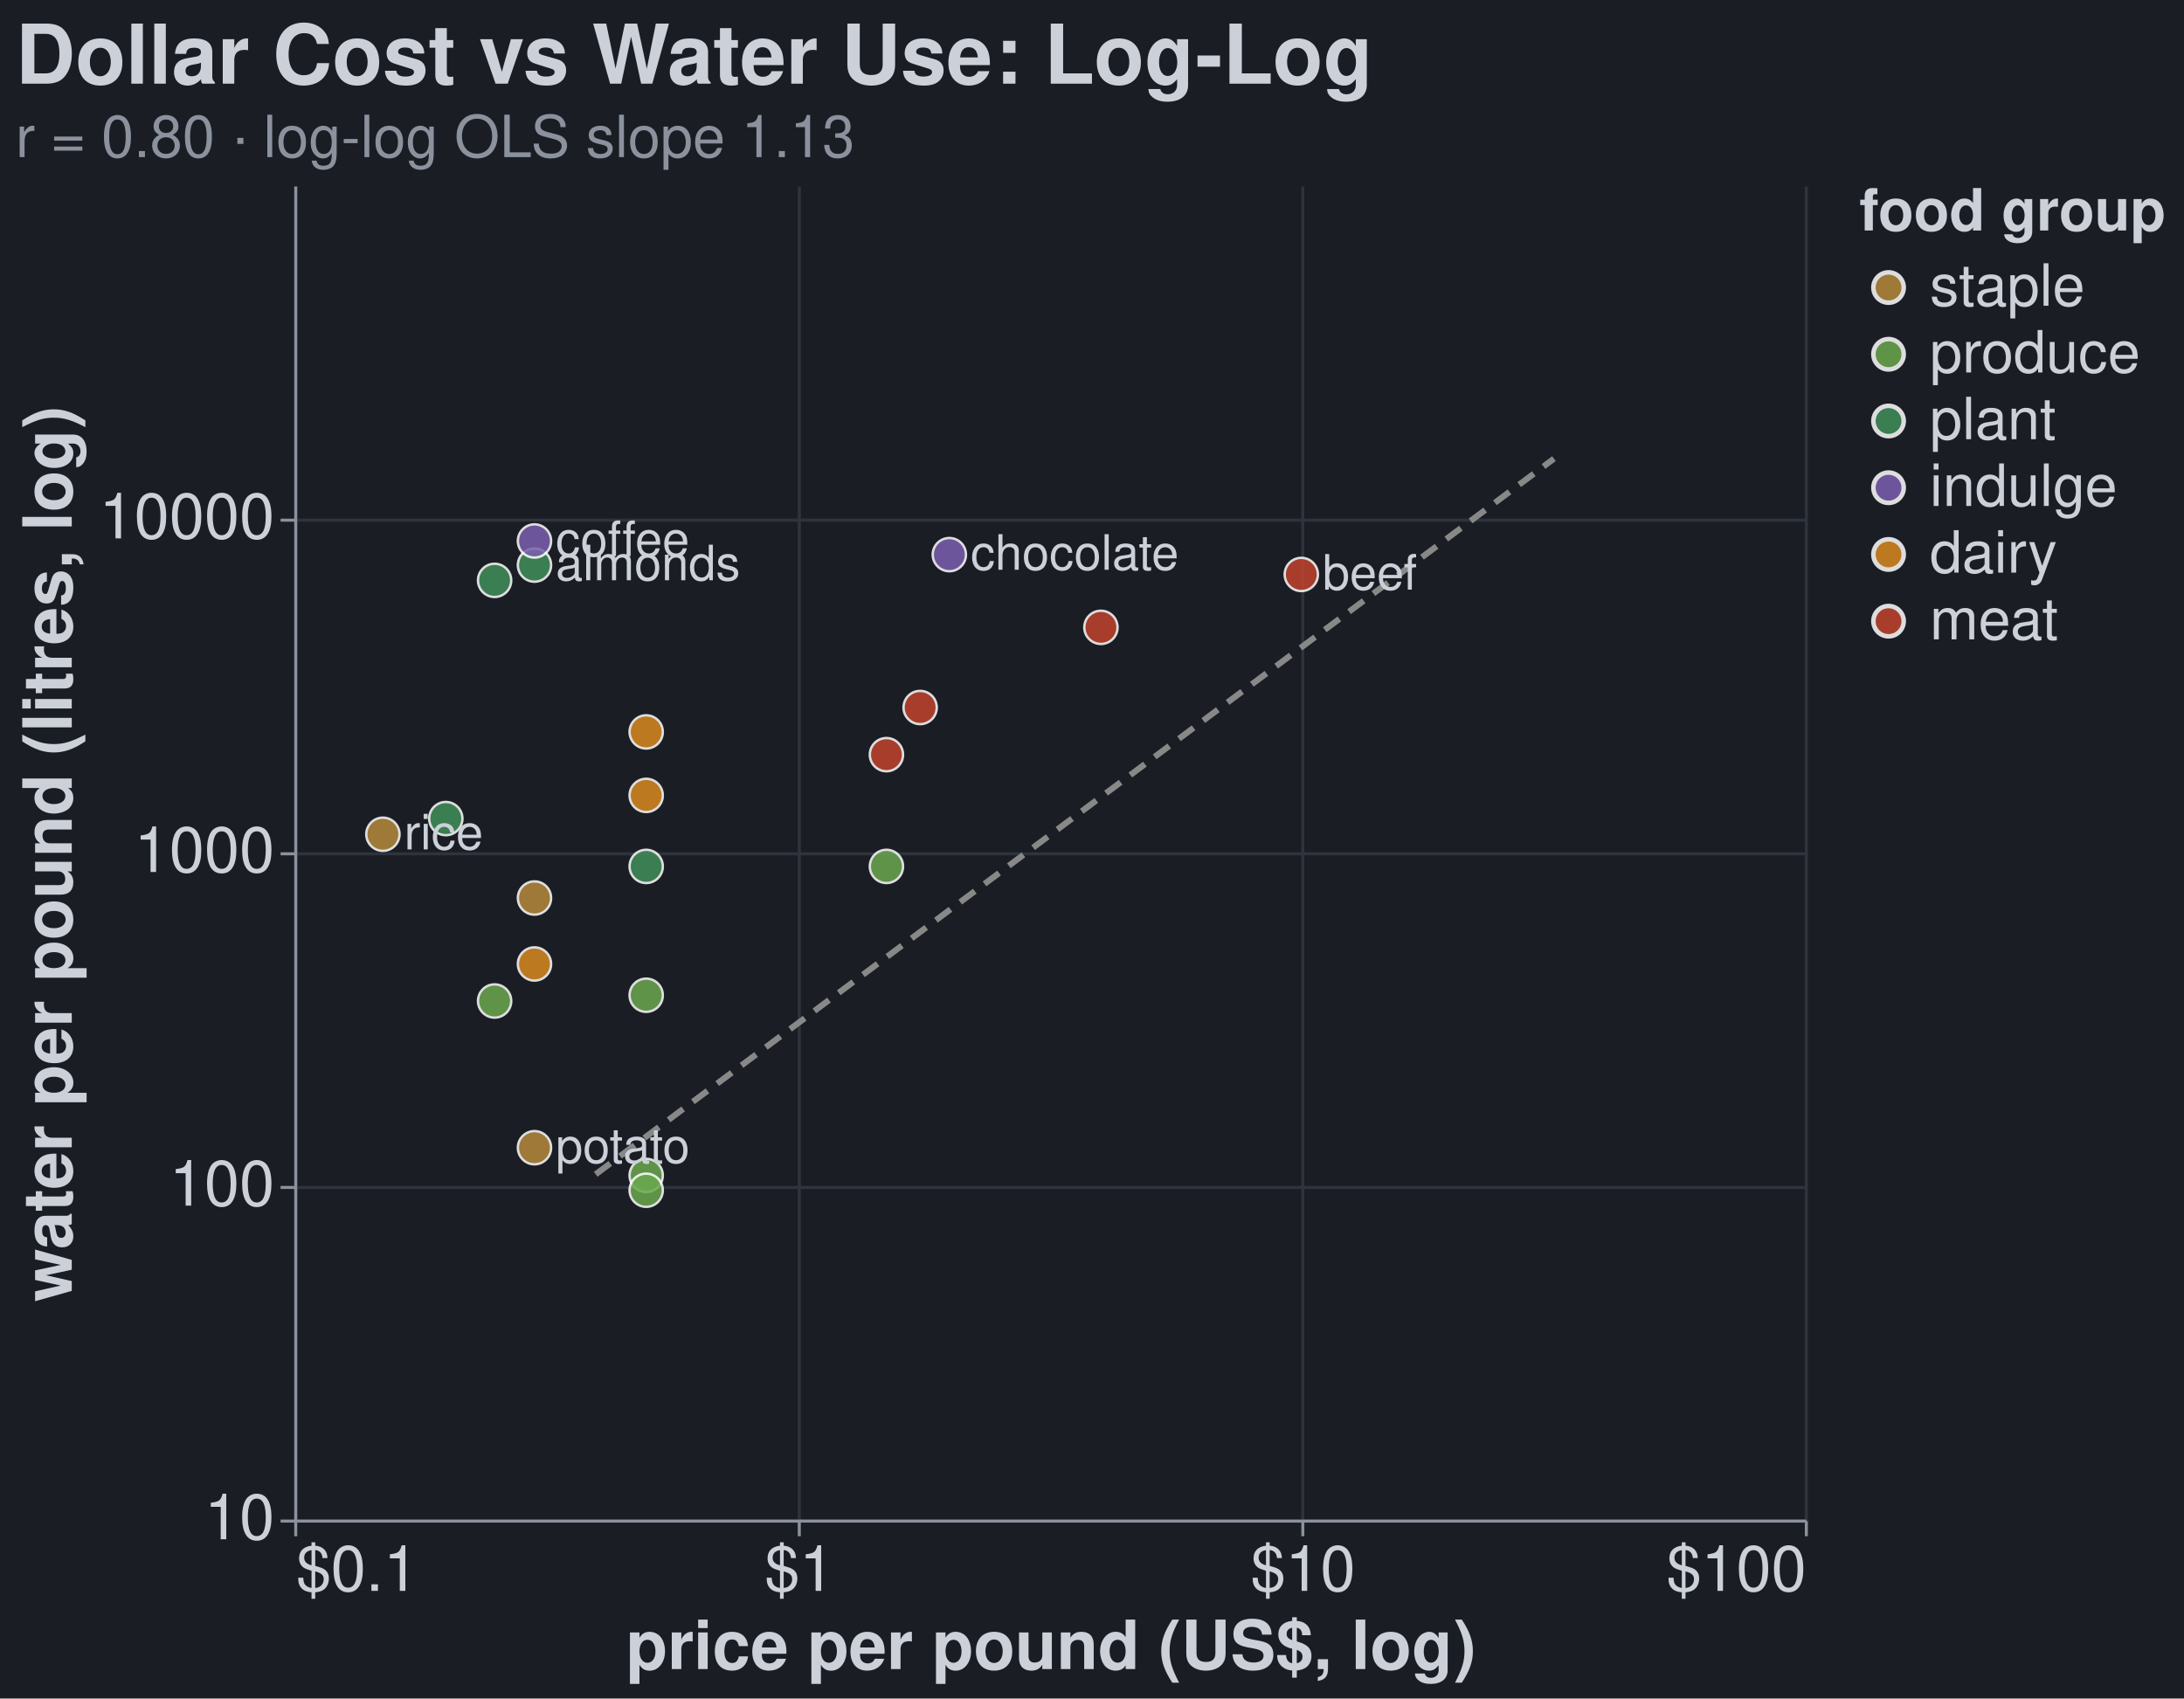
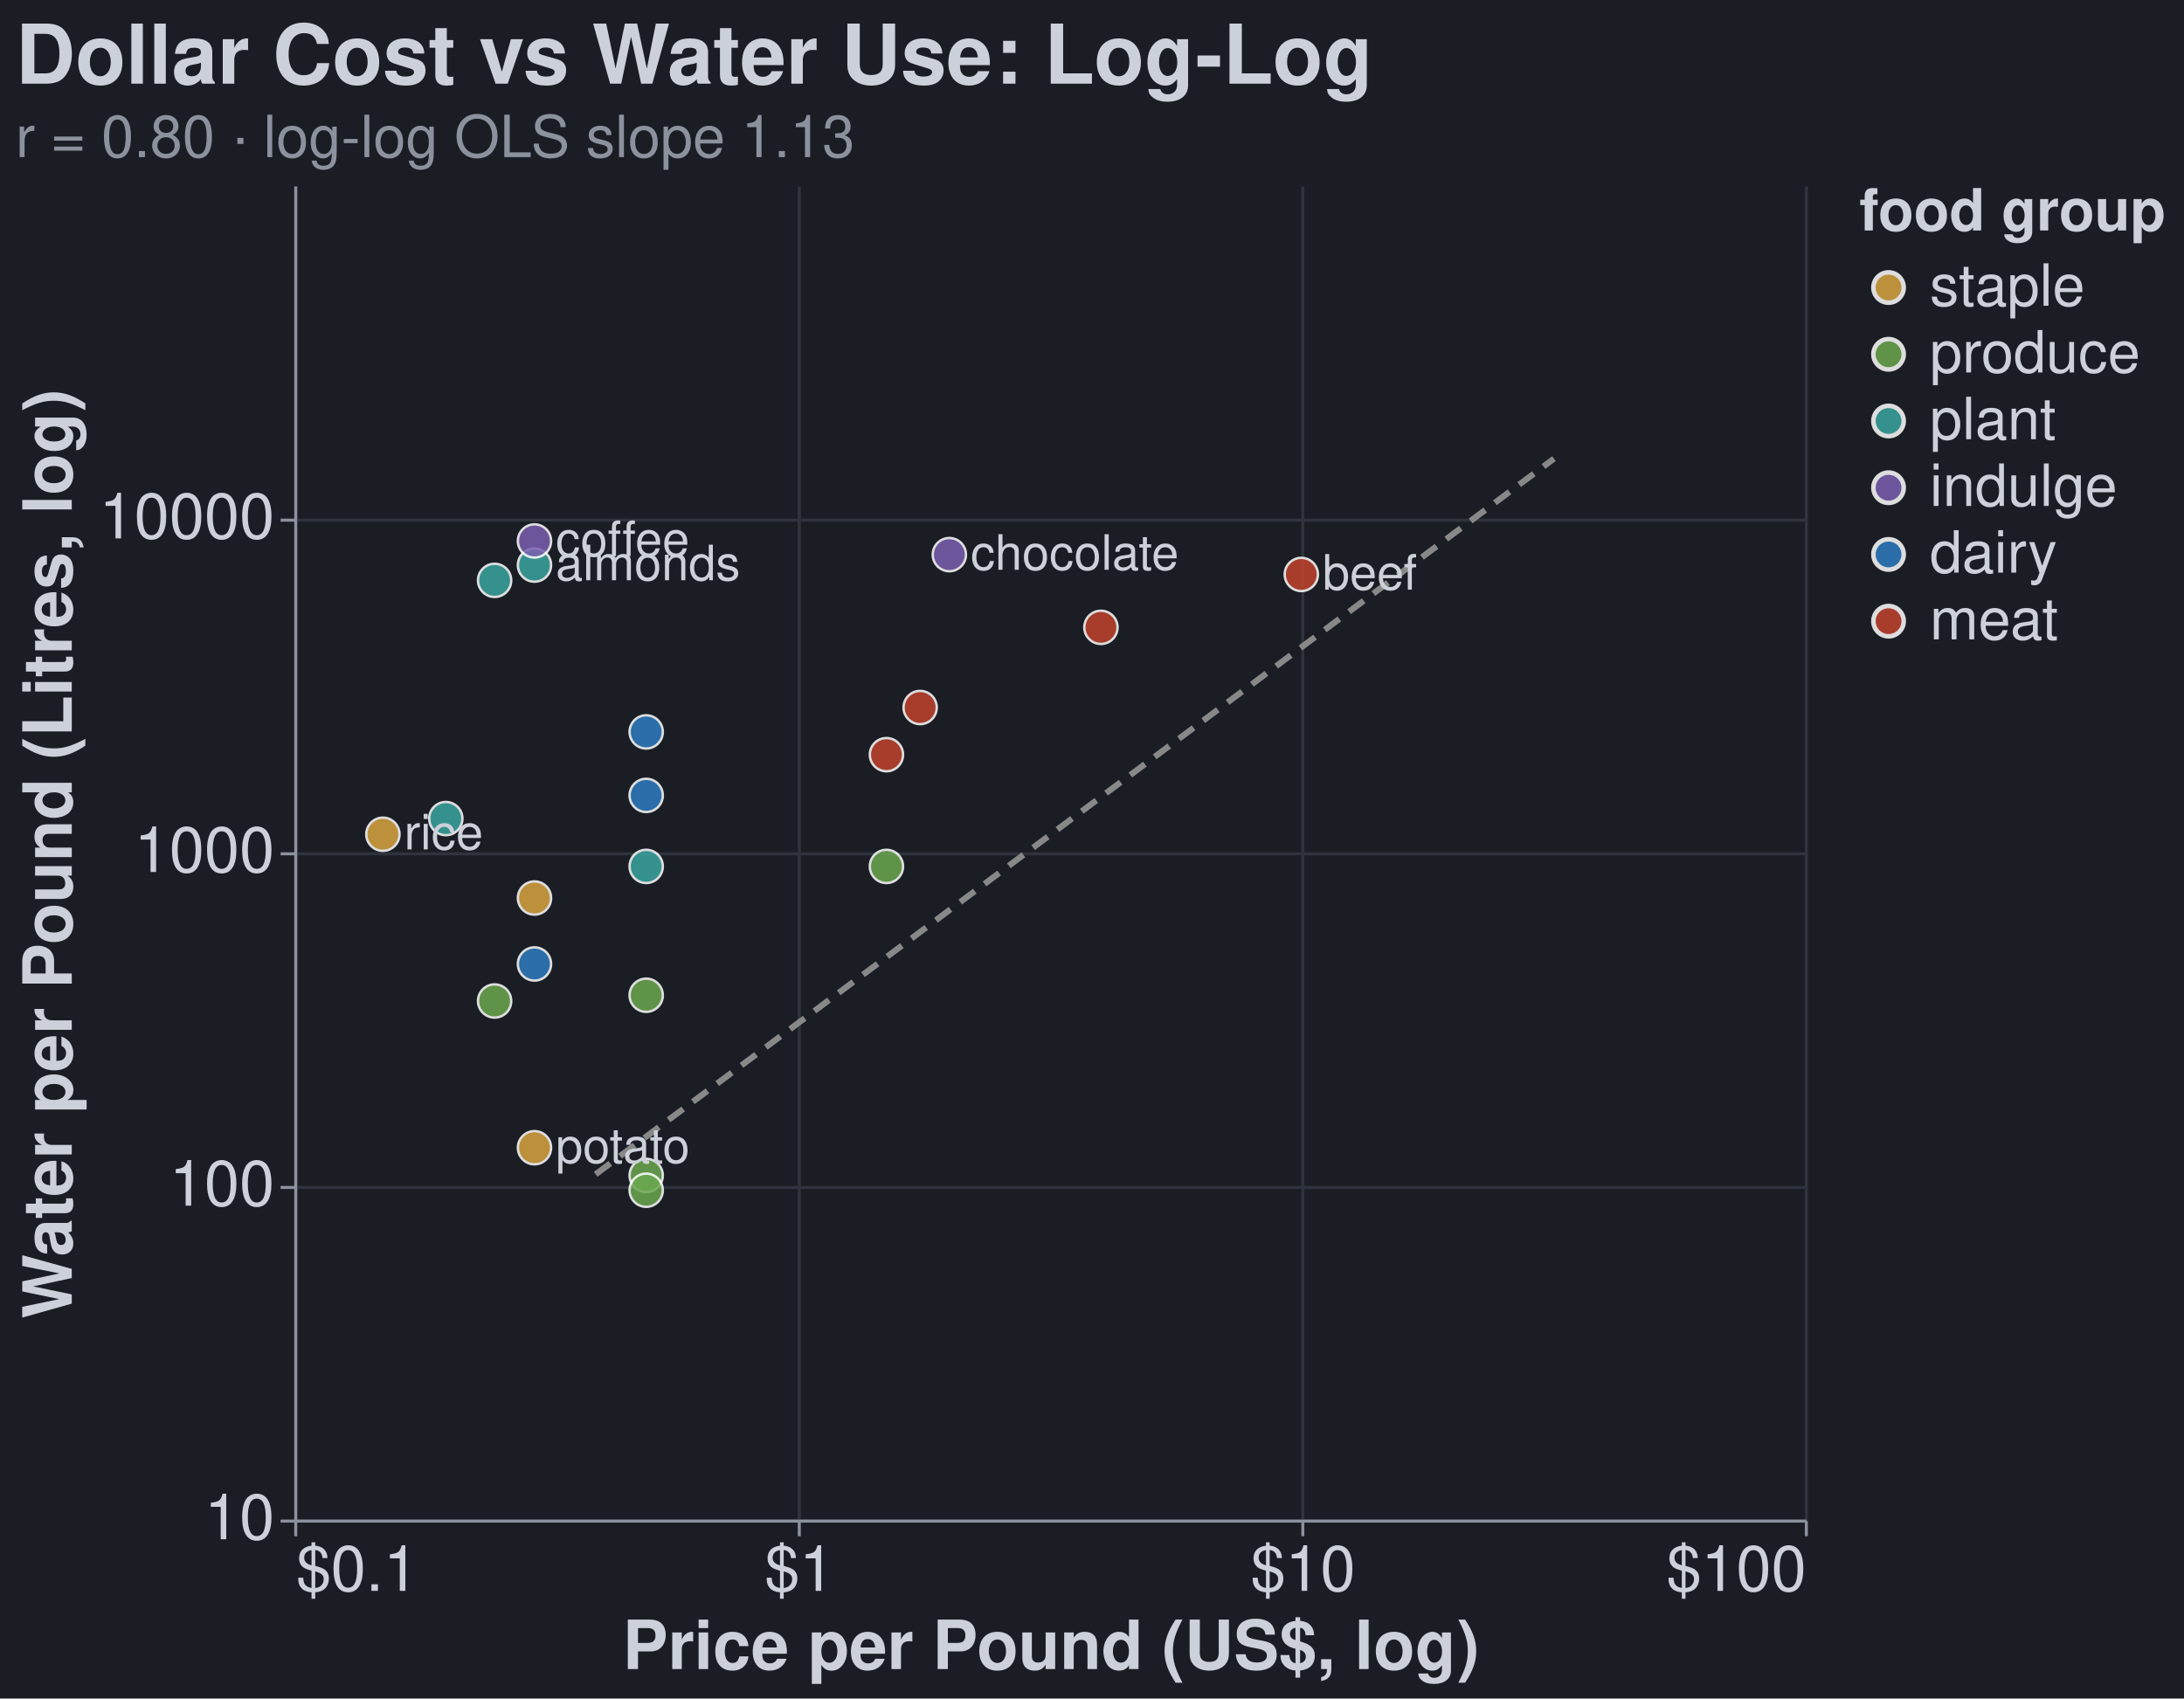
<svg xmlns="http://www.w3.org/2000/svg" version="1.1" class="marks" width="720" height="560" viewBox="0 0 720 560">
  <rect width="720" height="560" fill="#1a1d24" />
  <g fill="none" stroke-miterlimit="10" transform="translate(97,61)">
    <g class="mark-group role-frame root" role="graphics-object" aria-roledescription="group mark container">
      <g transform="translate(0,0)">
        <path class="background" aria-hidden="true" d="M0,0h498v440h-498Z" />
        <g>
          <g class="mark-group role-axis" aria-hidden="true">
            <g transform="translate(0.5,440.5)">
              <path class="background" aria-hidden="true" d="M0,0h0v0h0Z" pointer-events="none" />
              <g>
                <g class="mark-rule role-axis-grid" pointer-events="none">
                  <line transform="translate(0,-440)" x2="0" y2="440" stroke="#2e333d" stroke-width="1" opacity="1" />
                  <line transform="translate(166,-440)" x2="0" y2="440" stroke="#2e333d" stroke-width="1" opacity="1" />
                  <line transform="translate(332,-440)" x2="0" y2="440" stroke="#2e333d" stroke-width="1" opacity="1" />
                  <line transform="translate(498,-440)" x2="0" y2="440" stroke="#2e333d" stroke-width="1" opacity="1" />
                </g>
              </g>
              <path class="foreground" aria-hidden="true" d="" pointer-events="none" display="none" />
            </g>
          </g>
          <g class="mark-group role-axis" aria-hidden="true">
            <g transform="translate(0.5,0.5)">
              <path class="background" aria-hidden="true" d="M0,0h0v0h0Z" pointer-events="none" />
              <g>
                <g class="mark-rule role-axis-grid" pointer-events="none">
                  <line transform="translate(0,440)" x2="498" y2="0" stroke="#2e333d" stroke-width="1" opacity="1" />
                  <line transform="translate(0,330)" x2="498" y2="0" stroke="#2e333d" stroke-width="1" opacity="1" />
                  <line transform="translate(0,220)" x2="498" y2="0" stroke="#2e333d" stroke-width="1" opacity="1" />
                  <line transform="translate(0,110)" x2="498" y2="0" stroke="#2e333d" stroke-width="1" opacity="1" />
                </g>
              </g>
              <path class="foreground" aria-hidden="true" d="" pointer-events="none" display="none" />
            </g>
          </g>
-           <g class="mark-group role-axis" role="graphics-symbol" aria-roledescription="axis" aria-label="X-axis titled 'price per pound  (US$, log)' for a log scale with values from $0.1 to $100">
+           <g class="mark-group role-axis" role="graphics-symbol" aria-roledescription="axis" aria-label="X-axis titled 'Price per Pound  (US$, log)' for a log scale with values from $0.1 to $100">
            <g transform="translate(0.5,440.5)">
              <path class="background" aria-hidden="true" d="M0,0h0v0h0Z" pointer-events="none" />
              <g>
                <g class="mark-rule role-axis-tick" pointer-events="none">
                  <line transform="translate(0,0)" x2="0" y2="5" stroke="#8b919d" stroke-width="1" opacity="1" />
                  <line transform="translate(166,0)" x2="0" y2="5" stroke="#8b919d" stroke-width="1" opacity="1" />
                  <line transform="translate(332,0)" x2="0" y2="5" stroke="#8b919d" stroke-width="1" opacity="1" />
                  <line transform="translate(498,0)" x2="0" y2="5" stroke="#8b919d" stroke-width="1" opacity="1" />
                </g>
                <g class="mark-text role-axis-label" pointer-events="none">
                  <text text-anchor="start" transform="translate(0,23)" font-family="system-ui, -apple-system, Segoe UI, Helvetica, Arial, sans-serif" font-size="20.8px" fill="#ccd0d8" opacity="1">$0.1</text>
                  <text text-anchor="middle" transform="translate(166,23)" font-family="system-ui, -apple-system, Segoe UI, Helvetica, Arial, sans-serif" font-size="20.8px" fill="#ccd0d8" opacity="1">$1</text>
                  <text text-anchor="middle" transform="translate(332,23)" font-family="system-ui, -apple-system, Segoe UI, Helvetica, Arial, sans-serif" font-size="20.8px" fill="#ccd0d8" opacity="1">$10</text>
                  <text text-anchor="end" transform="translate(498,23)" font-family="system-ui, -apple-system, Segoe UI, Helvetica, Arial, sans-serif" font-size="20.8px" fill="#ccd0d8" opacity="1">$100</text>
                </g>
                <g class="mark-rule role-axis-domain" pointer-events="none">
                  <line transform="translate(0,0)" x2="498" y2="0" stroke="#8b919d" stroke-width="1" opacity="1" />
                </g>
                <g class="mark-text role-axis-title" pointer-events="none">
-                   <text text-anchor="middle" transform="translate(249,48.8)" font-family="system-ui, -apple-system, Segoe UI, Helvetica, Arial, sans-serif" font-size="22.4px" font-weight="bold" fill="#ccd0d8" opacity="1">price per pound  (US$, log)</text>
-                 </g>
-               </g>
-               <path class="foreground" aria-hidden="true" d="" pointer-events="none" display="none" />
-             </g>
-           </g>
-           <g class="mark-group role-axis" role="graphics-symbol" aria-roledescription="axis" aria-label="Y-axis titled 'water per pound (litres, log)' for a log scale with values from 10 to 100000">
+                   <text text-anchor="middle" transform="translate(249,48.8)" font-family="system-ui, -apple-system, Segoe UI, Helvetica, Arial, sans-serif" font-size="22.4px" font-weight="bold" fill="#ccd0d8" opacity="1">Price per Pound  (US$, log)</text>
+                 </g>
+               </g>
+               <path class="foreground" aria-hidden="true" d="" pointer-events="none" display="none" />
+             </g>
+           </g>
+           <g class="mark-group role-axis" role="graphics-symbol" aria-roledescription="axis" aria-label="Y-axis titled 'Water per Pound (Litres, log)' for a log scale with values from 10 to 100000">
            <g transform="translate(0.5,0.5)">
              <path class="background" aria-hidden="true" d="M0,0h0v0h0Z" pointer-events="none" />
              <g>
                <g class="mark-rule role-axis-tick" pointer-events="none">
                  <line transform="translate(0,440)" x2="-5" y2="0" stroke="#8b919d" stroke-width="1" opacity="1" />
                  <line transform="translate(0,330)" x2="-5" y2="0" stroke="#8b919d" stroke-width="1" opacity="1" />
                  <line transform="translate(0,220)" x2="-5" y2="0" stroke="#8b919d" stroke-width="1" opacity="1" />
                  <line transform="translate(0,110)" x2="-5" y2="0" stroke="#8b919d" stroke-width="1" opacity="1" />
                </g>
                <g class="mark-text role-axis-label" pointer-events="none">
                  <text text-anchor="end" transform="translate(-7,446)" font-family="system-ui, -apple-system, Segoe UI, Helvetica, Arial, sans-serif" font-size="20.8px" fill="#ccd0d8" opacity="1">10</text>
                  <text text-anchor="end" transform="translate(-7,336)" font-family="system-ui, -apple-system, Segoe UI, Helvetica, Arial, sans-serif" font-size="20.8px" fill="#ccd0d8" opacity="1">100</text>
                  <text text-anchor="end" transform="translate(-7,226)" font-family="system-ui, -apple-system, Segoe UI, Helvetica, Arial, sans-serif" font-size="20.8px" fill="#ccd0d8" opacity="1">1000</text>
                  <text text-anchor="end" transform="translate(-7,116)" font-family="system-ui, -apple-system, Segoe UI, Helvetica, Arial, sans-serif" font-size="20.8px" fill="#ccd0d8" opacity="1">10000</text>
                </g>
                <g class="mark-rule role-axis-domain" pointer-events="none">
                  <line transform="translate(0,440)" x2="0" y2="-440" stroke="#8b919d" stroke-width="1" opacity="1" />
                </g>
                <g class="mark-text role-axis-title" pointer-events="none">
-                   <text text-anchor="middle" transform="translate(-68.83984,220) rotate(-90) translate(0,-5)" font-family="system-ui, -apple-system, Segoe UI, Helvetica, Arial, sans-serif" font-size="22.4px" font-weight="bold" fill="#ccd0d8" opacity="1">water per pound (litres, log)</text>
+                   <text text-anchor="middle" transform="translate(-68.83984,220) rotate(-90) translate(0,-5)" font-family="system-ui, -apple-system, Segoe UI, Helvetica, Arial, sans-serif" font-size="22.4px" font-weight="bold" fill="#ccd0d8" opacity="1">Water per Pound (Litres, log)</text>
                </g>
              </g>
              <path class="foreground" aria-hidden="true" d="" pointer-events="none" display="none" />
            </g>
          </g>
          <g class="mark-line role-mark layer_0_marks" role="graphics-object" aria-roledescription="line mark container">
            <path aria-label="x: 0.396893; y: 108.358661343" role="graphics-symbol" aria-roledescription="line mark" d="M99.38,326.165L415.293,90.217" stroke="#888" stroke-width="2" stroke-dasharray="6,4" />
          </g>
          <g class="mark-symbol role-mark layer_1_marks" role="graphics-object" aria-roledescription="symbol mark container">
-             <path aria-label="price per pound  (US$, log): $0.3; water per pound (litres, log): 130.181; grp: staple" role="graphics-symbol" aria-roledescription="circle" transform="translate(79.20213,317.3998)" d="M5.477,0A5.477,5.477,0,1,1,-5.477,0A5.477,5.477,0,1,1,5.477,0" fill="#b5893b" stroke="white" stroke-width="0.8" opacity="0.85" />
-             <path aria-label="price per pound  (US$, log): $0.15; water per pound (litres, log): 1132.62; grp: staple" role="graphics-symbol" aria-roledescription="circle" transform="translate(29.23115,214.0508)" d="M5.477,0A5.477,5.477,0,1,1,-5.477,0A5.477,5.477,0,1,1,5.477,0" fill="#b5893b" stroke="white" stroke-width="0.8" opacity="0.85" />
-             <path aria-label="price per pound  (US$, log): $0.3; water per pound (litres, log): 729.376; grp: staple" role="graphics-symbol" aria-roledescription="circle" transform="translate(79.20213,235.0753)" d="M5.477,0A5.477,5.477,0,1,1,-5.477,0A5.477,5.477,0,1,1,5.477,0" fill="#b5893b" stroke="white" stroke-width="0.8" opacity="0.85" />
-             <path aria-label="price per pound  (US$, log): $0.5; water per pound (litres, log): 107.501; grp: produce" role="graphics-symbol" aria-roledescription="circle" transform="translate(116.029,326.5445)" d="M5.477,0A5.477,5.477,0,1,1,-5.477,0A5.477,5.477,0,1,1,5.477,0" fill="#6aa84f" stroke="white" stroke-width="0.8" opacity="0.85" />
-             <path aria-label="price per pound  (US$, log): $0.25; water per pound (litres, log): 358.338; grp: produce" role="graphics-symbol" aria-roledescription="circle" transform="translate(66.05804,269.0278)" d="M5.477,0A5.477,5.477,0,1,1,-5.477,0A5.477,5.477,0,1,1,5.477,0" fill="#6aa84f" stroke="white" stroke-width="0.8" opacity="0.85" />
-             <path aria-label="price per pound  (US$, log): $0.5; water per pound (litres, log): 372.853; grp: produce" role="graphics-symbol" aria-roledescription="circle" transform="translate(116.029,267.1309)" d="M5.477,0A5.477,5.477,0,1,1,-5.477,0A5.477,5.477,0,1,1,5.477,0" fill="#6aa84f" stroke="white" stroke-width="0.8" opacity="0.85" />
-             <path aria-label="price per pound  (US$, log): $0.5; water per pound (litres, log): 97.0687; grp: produce" role="graphics-symbol" aria-roledescription="circle" transform="translate(116.029,331.4213)" d="M5.477,0A5.477,5.477,0,1,1,-5.477,0A5.477,5.477,0,1,1,5.477,0" fill="#6aa84f" stroke="white" stroke-width="0.8" opacity="0.85" />
-             <path aria-label="price per pound  (US$, log): $1.5; water per pound (litres, log): 907.184; grp: produce" role="graphics-symbol" aria-roledescription="circle" transform="translate(195.2311,224.6535)" d="M5.477,0A5.477,5.477,0,1,1,-5.477,0A5.477,5.477,0,1,1,5.477,0" fill="#6aa84f" stroke="white" stroke-width="0.8" opacity="0.85" />
-             <path aria-label="price per pound  (US$, log): $0.5; water per pound (litres, log): 907.184; grp: plant" role="graphics-symbol" aria-roledescription="circle" transform="translate(116.029,224.6535)" d="M5.477,0A5.477,5.477,0,1,1,-5.477,0A5.477,5.477,0,1,1,5.477,0" fill="#3f8f5b" stroke="white" stroke-width="0.8" opacity="0.85" />
-             <path aria-label="price per pound  (US$, log): $0.2; water per pound (litres, log): 1261.89; grp: plant" role="graphics-symbol" aria-roledescription="circle" transform="translate(49.97098,208.8875)" d="M5.477,0A5.477,5.477,0,1,1,-5.477,0A5.477,5.477,0,1,1,5.477,0" fill="#3f8f5b" stroke="white" stroke-width="0.8" opacity="0.85" />
-             <path aria-label="price per pound  (US$, log): $0.3; water per pound (litres, log): 7257.47; grp: plant" role="graphics-symbol" aria-roledescription="circle" transform="translate(79.20213,125.3136)" d="M5.477,0A5.477,5.477,0,1,1,-5.477,0A5.477,5.477,0,1,1,5.477,0" fill="#3f8f5b" stroke="white" stroke-width="0.8" opacity="0.85" />
-             <path aria-label="price per pound  (US$, log): $0.25; water per pound (litres, log): 6531.72; grp: plant" role="graphics-symbol" aria-roledescription="circle" transform="translate(66.05804,130.3469)" d="M5.477,0A5.477,5.477,0,1,1,-5.477,0A5.477,5.477,0,1,1,5.477,0" fill="#3f8f5b" stroke="white" stroke-width="0.8" opacity="0.85" />
-             <path aria-label="price per pound  (US$, log): $0.3; water per pound (litres, log): 8572.89; grp: indulge" role="graphics-symbol" aria-roledescription="circle" transform="translate(79.20213,117.356)" d="M5.477,0A5.477,5.477,0,1,1,-5.477,0A5.477,5.477,0,1,1,5.477,0" fill="#7a5fb0" stroke="white" stroke-width="0.8" opacity="0.85" />
-             <path aria-label="price per pound  (US$, log): $2; water per pound (litres, log): 7801.78; grp: indulge" role="graphics-symbol" aria-roledescription="circle" transform="translate(215.971,121.8587)" d="M5.477,0A5.477,5.477,0,1,1,-5.477,0A5.477,5.477,0,1,1,5.477,0" fill="#7a5fb0" stroke="white" stroke-width="0.8" opacity="0.85" />
-             <path aria-label="price per pound  (US$, log): $0.3; water per pound (litres, log): 462.664; grp: dairy" role="graphics-symbol" aria-roledescription="circle" transform="translate(79.20213,256.8208)" d="M5.477,0A5.477,5.477,0,1,1,-5.477,0A5.477,5.477,0,1,1,5.477,0" fill="#d98a1f" stroke="white" stroke-width="0.8" opacity="0.85" />
-             <path aria-label="price per pound  (US$, log): $0.5; water per pound (litres, log): 1480.98; grp: dairy" role="graphics-symbol" aria-roledescription="circle" transform="translate(116.029,201.2397)" d="M5.477,0A5.477,5.477,0,1,1,-5.477,0A5.477,5.477,0,1,1,5.477,0" fill="#d98a1f" stroke="white" stroke-width="0.8" opacity="0.85" />
-             <path aria-label="price per pound  (US$, log): $0.5; water per pound (litres, log): 2295.18; grp: dairy" role="graphics-symbol" aria-roledescription="circle" transform="translate(116.029,180.3103)" d="M5.477,0A5.477,5.477,0,1,1,-5.477,0A5.477,5.477,0,1,1,5.477,0" fill="#d98a1f" stroke="white" stroke-width="0.8" opacity="0.85" />
-             <path aria-label="price per pound  (US$, log): $1.5; water per pound (litres, log): 1961.79; grp: meat" role="graphics-symbol" aria-roledescription="circle" transform="translate(195.2311,187.8083)" d="M5.477,0A5.477,5.477,0,1,1,-5.477,0A5.477,5.477,0,1,1,5.477,0" fill="#c1432e" stroke="white" stroke-width="0.8" opacity="0.85" />
-             <path aria-label="price per pound  (US$, log): $1.75; water per pound (litres, log): 2716.11; grp: meat" role="graphics-symbol" aria-roledescription="circle" transform="translate(206.3443,172.2658)" d="M5.477,0A5.477,5.477,0,1,1,-5.477,0A5.477,5.477,0,1,1,5.477,0" fill="#c1432e" stroke="white" stroke-width="0.8" opacity="0.85" />
-             <path aria-label="price per pound  (US$, log): $4; water per pound (litres, log): 4722.8; grp: meat" role="graphics-symbol" aria-roledescription="circle" transform="translate(265.942,145.838)" d="M5.477,0A5.477,5.477,0,1,1,-5.477,0A5.477,5.477,0,1,1,5.477,0" fill="#c1432e" stroke="white" stroke-width="0.8" opacity="0.85" />
-             <path aria-label="price per pound  (US$, log): $10; water per pound (litres, log): 6803.88; grp: meat" role="graphics-symbol" aria-roledescription="circle" transform="translate(332,128.3968)" d="M5.477,0A5.477,5.477,0,1,1,-5.477,0A5.477,5.477,0,1,1,5.477,0" fill="#c1432e" stroke="white" stroke-width="0.8" opacity="0.85" />
+             <path aria-label="Price per Pound  (US$, log): $0.3; Water per Pound (Litres, log): 130.181; grp: staple" role="graphics-symbol" aria-roledescription="circle" transform="translate(79.20213,317.3998)" d="M5.477,0A5.477,5.477,0,1,1,-5.477,0A5.477,5.477,0,1,1,5.477,0" fill="#d9a441" stroke="white" stroke-width="0.8" opacity="0.85" />
+             <path aria-label="Price per Pound  (US$, log): $0.15; Water per Pound (Litres, log): 1132.62; grp: staple" role="graphics-symbol" aria-roledescription="circle" transform="translate(29.23115,214.0508)" d="M5.477,0A5.477,5.477,0,1,1,-5.477,0A5.477,5.477,0,1,1,5.477,0" fill="#d9a441" stroke="white" stroke-width="0.8" opacity="0.85" />
+             <path aria-label="Price per Pound  (US$, log): $0.3; Water per Pound (Litres, log): 729.376; grp: staple" role="graphics-symbol" aria-roledescription="circle" transform="translate(79.20213,235.0753)" d="M5.477,0A5.477,5.477,0,1,1,-5.477,0A5.477,5.477,0,1,1,5.477,0" fill="#d9a441" stroke="white" stroke-width="0.8" opacity="0.85" />
+             <path aria-label="Price per Pound  (US$, log): $0.5; Water per Pound (Litres, log): 107.501; grp: produce" role="graphics-symbol" aria-roledescription="circle" transform="translate(116.029,326.5445)" d="M5.477,0A5.477,5.477,0,1,1,-5.477,0A5.477,5.477,0,1,1,5.477,0" fill="#6aa84f" stroke="white" stroke-width="0.8" opacity="0.85" />
+             <path aria-label="Price per Pound  (US$, log): $0.25; Water per Pound (Litres, log): 358.338; grp: produce" role="graphics-symbol" aria-roledescription="circle" transform="translate(66.05804,269.0278)" d="M5.477,0A5.477,5.477,0,1,1,-5.477,0A5.477,5.477,0,1,1,5.477,0" fill="#6aa84f" stroke="white" stroke-width="0.8" opacity="0.85" />
+             <path aria-label="Price per Pound  (US$, log): $0.5; Water per Pound (Litres, log): 372.853; grp: produce" role="graphics-symbol" aria-roledescription="circle" transform="translate(116.029,267.1309)" d="M5.477,0A5.477,5.477,0,1,1,-5.477,0A5.477,5.477,0,1,1,5.477,0" fill="#6aa84f" stroke="white" stroke-width="0.8" opacity="0.85" />
+             <path aria-label="Price per Pound  (US$, log): $0.5; Water per Pound (Litres, log): 97.0687; grp: produce" role="graphics-symbol" aria-roledescription="circle" transform="translate(116.029,331.4213)" d="M5.477,0A5.477,5.477,0,1,1,-5.477,0A5.477,5.477,0,1,1,5.477,0" fill="#6aa84f" stroke="white" stroke-width="0.8" opacity="0.85" />
+             <path aria-label="Price per Pound  (US$, log): $1.5; Water per Pound (Litres, log): 907.184; grp: produce" role="graphics-symbol" aria-roledescription="circle" transform="translate(195.2311,224.6535)" d="M5.477,0A5.477,5.477,0,1,1,-5.477,0A5.477,5.477,0,1,1,5.477,0" fill="#6aa84f" stroke="white" stroke-width="0.8" opacity="0.85" />
+             <path aria-label="Price per Pound  (US$, log): $0.5; Water per Pound (Litres, log): 907.184; grp: plant" role="graphics-symbol" aria-roledescription="circle" transform="translate(116.029,224.6535)" d="M5.477,0A5.477,5.477,0,1,1,-5.477,0A5.477,5.477,0,1,1,5.477,0" fill="#3aa6a0" stroke="white" stroke-width="0.8" opacity="0.85" />
+             <path aria-label="Price per Pound  (US$, log): $0.2; Water per Pound (Litres, log): 1261.89; grp: plant" role="graphics-symbol" aria-roledescription="circle" transform="translate(49.97098,208.8875)" d="M5.477,0A5.477,5.477,0,1,1,-5.477,0A5.477,5.477,0,1,1,5.477,0" fill="#3aa6a0" stroke="white" stroke-width="0.8" opacity="0.85" />
+             <path aria-label="Price per Pound  (US$, log): $0.3; Water per Pound (Litres, log): 7257.47; grp: plant" role="graphics-symbol" aria-roledescription="circle" transform="translate(79.20213,125.3136)" d="M5.477,0A5.477,5.477,0,1,1,-5.477,0A5.477,5.477,0,1,1,5.477,0" fill="#3aa6a0" stroke="white" stroke-width="0.8" opacity="0.85" />
+             <path aria-label="Price per Pound  (US$, log): $0.25; Water per Pound (Litres, log): 6531.72; grp: plant" role="graphics-symbol" aria-roledescription="circle" transform="translate(66.05804,130.3469)" d="M5.477,0A5.477,5.477,0,1,1,-5.477,0A5.477,5.477,0,1,1,5.477,0" fill="#3aa6a0" stroke="white" stroke-width="0.8" opacity="0.85" />
+             <path aria-label="Price per Pound  (US$, log): $0.3; Water per Pound (Litres, log): 8572.89; grp: indulge" role="graphics-symbol" aria-roledescription="circle" transform="translate(79.20213,117.356)" d="M5.477,0A5.477,5.477,0,1,1,-5.477,0A5.477,5.477,0,1,1,5.477,0" fill="#7a5fb0" stroke="white" stroke-width="0.8" opacity="0.85" />
+             <path aria-label="Price per Pound  (US$, log): $2; Water per Pound (Litres, log): 7801.78; grp: indulge" role="graphics-symbol" aria-roledescription="circle" transform="translate(215.971,121.8587)" d="M5.477,0A5.477,5.477,0,1,1,-5.477,0A5.477,5.477,0,1,1,5.477,0" fill="#7a5fb0" stroke="white" stroke-width="0.8" opacity="0.85" />
+             <path aria-label="Price per Pound  (US$, log): $0.3; Water per Pound (Litres, log): 462.664; grp: dairy" role="graphics-symbol" aria-roledescription="circle" transform="translate(79.20213,256.8208)" d="M5.477,0A5.477,5.477,0,1,1,-5.477,0A5.477,5.477,0,1,1,5.477,0" fill="#2e7dc1" stroke="white" stroke-width="0.8" opacity="0.85" />
+             <path aria-label="Price per Pound  (US$, log): $0.5; Water per Pound (Litres, log): 1480.98; grp: dairy" role="graphics-symbol" aria-roledescription="circle" transform="translate(116.029,201.2397)" d="M5.477,0A5.477,5.477,0,1,1,-5.477,0A5.477,5.477,0,1,1,5.477,0" fill="#2e7dc1" stroke="white" stroke-width="0.8" opacity="0.85" />
+             <path aria-label="Price per Pound  (US$, log): $0.5; Water per Pound (Litres, log): 2295.18; grp: dairy" role="graphics-symbol" aria-roledescription="circle" transform="translate(116.029,180.3103)" d="M5.477,0A5.477,5.477,0,1,1,-5.477,0A5.477,5.477,0,1,1,5.477,0" fill="#2e7dc1" stroke="white" stroke-width="0.8" opacity="0.85" />
+             <path aria-label="Price per Pound  (US$, log): $1.5; Water per Pound (Litres, log): 1961.79; grp: meat" role="graphics-symbol" aria-roledescription="circle" transform="translate(195.2311,187.8083)" d="M5.477,0A5.477,5.477,0,1,1,-5.477,0A5.477,5.477,0,1,1,5.477,0" fill="#c1432e" stroke="white" stroke-width="0.8" opacity="0.85" />
+             <path aria-label="Price per Pound  (US$, log): $1.75; Water per Pound (Litres, log): 2716.11; grp: meat" role="graphics-symbol" aria-roledescription="circle" transform="translate(206.3443,172.2658)" d="M5.477,0A5.477,5.477,0,1,1,-5.477,0A5.477,5.477,0,1,1,5.477,0" fill="#c1432e" stroke="white" stroke-width="0.8" opacity="0.85" />
+             <path aria-label="Price per Pound  (US$, log): $4; Water per Pound (Litres, log): 4722.8; grp: meat" role="graphics-symbol" aria-roledescription="circle" transform="translate(265.942,145.838)" d="M5.477,0A5.477,5.477,0,1,1,-5.477,0A5.477,5.477,0,1,1,5.477,0" fill="#c1432e" stroke="white" stroke-width="0.8" opacity="0.85" />
+             <path aria-label="Price per Pound  (US$, log): $10; Water per Pound (Litres, log): 6803.88; grp: meat" role="graphics-symbol" aria-roledescription="circle" transform="translate(332,128.3968)" d="M5.477,0A5.477,5.477,0,1,1,-5.477,0A5.477,5.477,0,1,1,5.477,0" fill="#c1432e" stroke="white" stroke-width="0.8" opacity="0.85" />
          </g>
          <g class="mark-text role-mark layer_2_marks" role="graphics-object" aria-roledescription="text mark container">
-             <text aria-label="price per pound  (US$, log): $0.3; water per pound (litres, log): 130.181; name: potato" role="graphics-symbol" aria-roledescription="text mark" text-anchor="start" transform="translate(86.20213,322.3998)" font-family="system-ui, -apple-system, Segoe UI, Helvetica, Arial, sans-serif" font-size="16.1px" fill="#ccd0d8">potato</text>
-             <text aria-label="price per pound  (US$, log): $0.15; water per pound (litres, log): 1132.62; name: rice" role="graphics-symbol" aria-roledescription="text mark" text-anchor="start" transform="translate(36.23115,219.0508)" font-family="system-ui, -apple-system, Segoe UI, Helvetica, Arial, sans-serif" font-size="16.1px" fill="#ccd0d8">rice</text>
-             <text aria-label="price per pound  (US$, log): $0.3; water per pound (litres, log): 7257.47; name: almonds" role="graphics-symbol" aria-roledescription="text mark" text-anchor="start" transform="translate(86.20213,130.3136)" font-family="system-ui, -apple-system, Segoe UI, Helvetica, Arial, sans-serif" font-size="16.1px" fill="#ccd0d8">almonds</text>
-             <text aria-label="price per pound  (US$, log): $0.3; water per pound (litres, log): 8572.89; name: coffee" role="graphics-symbol" aria-roledescription="text mark" text-anchor="start" transform="translate(86.20213,122.356)" font-family="system-ui, -apple-system, Segoe UI, Helvetica, Arial, sans-serif" font-size="16.1px" fill="#ccd0d8">coffee</text>
-             <text aria-label="price per pound  (US$, log): $2; water per pound (litres, log): 7801.78; name: chocolate" role="graphics-symbol" aria-roledescription="text mark" text-anchor="start" transform="translate(222.971,126.8587)" font-family="system-ui, -apple-system, Segoe UI, Helvetica, Arial, sans-serif" font-size="16.1px" fill="#ccd0d8">chocolate</text>
-             <text aria-label="price per pound  (US$, log): $10; water per pound (litres, log): 6803.88; name: beef" role="graphics-symbol" aria-roledescription="text mark" text-anchor="start" transform="translate(339,133.3968)" font-family="system-ui, -apple-system, Segoe UI, Helvetica, Arial, sans-serif" font-size="16.1px" fill="#ccd0d8">beef</text>
+             <text aria-label="Price per Pound  (US$, log): $0.3; Water per Pound (Litres, log): 130.181; name: potato" role="graphics-symbol" aria-roledescription="text mark" text-anchor="start" transform="translate(86.20213,322.3998)" font-family="system-ui, -apple-system, Segoe UI, Helvetica, Arial, sans-serif" font-size="16.1px" fill="#ccd0d8">potato</text>
+             <text aria-label="Price per Pound  (US$, log): $0.15; Water per Pound (Litres, log): 1132.62; name: rice" role="graphics-symbol" aria-roledescription="text mark" text-anchor="start" transform="translate(36.23115,219.0508)" font-family="system-ui, -apple-system, Segoe UI, Helvetica, Arial, sans-serif" font-size="16.1px" fill="#ccd0d8">rice</text>
+             <text aria-label="Price per Pound  (US$, log): $0.3; Water per Pound (Litres, log): 7257.47; name: almonds" role="graphics-symbol" aria-roledescription="text mark" text-anchor="start" transform="translate(86.20213,130.3136)" font-family="system-ui, -apple-system, Segoe UI, Helvetica, Arial, sans-serif" font-size="16.1px" fill="#ccd0d8">almonds</text>
+             <text aria-label="Price per Pound  (US$, log): $0.3; Water per Pound (Litres, log): 8572.89; name: coffee" role="graphics-symbol" aria-roledescription="text mark" text-anchor="start" transform="translate(86.20213,122.356)" font-family="system-ui, -apple-system, Segoe UI, Helvetica, Arial, sans-serif" font-size="16.1px" fill="#ccd0d8">coffee</text>
+             <text aria-label="Price per Pound  (US$, log): $2; Water per Pound (Litres, log): 7801.78; name: chocolate" role="graphics-symbol" aria-roledescription="text mark" text-anchor="start" transform="translate(222.971,126.8587)" font-family="system-ui, -apple-system, Segoe UI, Helvetica, Arial, sans-serif" font-size="16.1px" fill="#ccd0d8">chocolate</text>
+             <text aria-label="Price per Pound  (US$, log): $10; Water per Pound (Litres, log): 6803.88; name: beef" role="graphics-symbol" aria-roledescription="text mark" text-anchor="start" transform="translate(339,133.3968)" font-family="system-ui, -apple-system, Segoe UI, Helvetica, Arial, sans-serif" font-size="16.1px" fill="#ccd0d8">beef</text>
          </g>
          <g class="mark-group role-legend" role="graphics-symbol" aria-roledescription="legend" aria-label="Symbol legend titled 'food group' for fill color with 6 values: staple, produce, plant, indulge, dairy, meat">
            <g transform="translate(516,0)">
              <path class="background" aria-hidden="true" d="M0,0h102v154h-102Z" pointer-events="none" />
              <g>
                <g class="mark-group role-legend-entry">
                  <g transform="translate(0,24.2)">
                    <path class="background" aria-hidden="true" d="M0,0h0v0h0Z" pointer-events="none" />
                    <g>
                      <g class="mark-group role-scope" role="graphics-object" aria-roledescription="group mark container">
                        <g transform="translate(0,0)">
                          <path class="background" aria-hidden="true" d="M0,0h92.584v19.8h-92.584Z" pointer-events="none" opacity="1" />
                          <g>
                            <g class="mark-symbol role-legend-symbol" pointer-events="none">
-                               <path transform="translate(9.6,9.6)" d="M5,0A5,5,0,1,1,-5,0A5,5,0,1,1,5,0" fill="#b5893b" stroke="white" stroke-width="1.5" opacity="0.85" />
+                               <path transform="translate(9.6,9.6)" d="M5,0A5,5,0,1,1,-5,0A5,5,0,1,1,5,0" fill="#d9a441" stroke="white" stroke-width="1.5" opacity="0.85" />
                            </g>
                            <g class="mark-text role-legend-label" pointer-events="none">
                              <text text-anchor="start" transform="translate(23.2,15.6)" font-family="system-ui, -apple-system, Segoe UI, Helvetica, Arial, sans-serif" font-size="19.2px" fill="#ccd0d8" opacity="1">staple</text>
                            </g>
                          </g>
                          <path class="foreground" aria-hidden="true" d="" pointer-events="none" display="none" />
                        </g>
                        <g transform="translate(0,22)">
                          <path class="background" aria-hidden="true" d="M0,0h92.584v19.8h-92.584Z" pointer-events="none" opacity="1" />
                          <g>
                            <g class="mark-symbol role-legend-symbol" pointer-events="none">
                              <path transform="translate(9.6,9.6)" d="M5,0A5,5,0,1,1,-5,0A5,5,0,1,1,5,0" fill="#6aa84f" stroke="white" stroke-width="1.5" opacity="0.85" />
                            </g>
                            <g class="mark-text role-legend-label" pointer-events="none">
                              <text text-anchor="start" transform="translate(23.2,15.6)" font-family="system-ui, -apple-system, Segoe UI, Helvetica, Arial, sans-serif" font-size="19.2px" fill="#ccd0d8" opacity="1">produce</text>
                            </g>
                          </g>
                          <path class="foreground" aria-hidden="true" d="" pointer-events="none" display="none" />
                        </g>
                        <g transform="translate(0,44)">
                          <path class="background" aria-hidden="true" d="M0,0h92.584v19.8h-92.584Z" pointer-events="none" opacity="1" />
                          <g>
                            <g class="mark-symbol role-legend-symbol" pointer-events="none">
-                               <path transform="translate(9.6,9.6)" d="M5,0A5,5,0,1,1,-5,0A5,5,0,1,1,5,0" fill="#3f8f5b" stroke="white" stroke-width="1.5" opacity="0.85" />
+                               <path transform="translate(9.6,9.6)" d="M5,0A5,5,0,1,1,-5,0A5,5,0,1,1,5,0" fill="#3aa6a0" stroke="white" stroke-width="1.5" opacity="0.85" />
                            </g>
                            <g class="mark-text role-legend-label" pointer-events="none">
                              <text text-anchor="start" transform="translate(23.2,15.6)" font-family="system-ui, -apple-system, Segoe UI, Helvetica, Arial, sans-serif" font-size="19.2px" fill="#ccd0d8" opacity="1">plant</text>
                            </g>
                          </g>
                          <path class="foreground" aria-hidden="true" d="" pointer-events="none" display="none" />
                        </g>
                        <g transform="translate(0,66)">
                          <path class="background" aria-hidden="true" d="M0,0h92.584v19.8h-92.584Z" pointer-events="none" opacity="1" />
                          <g>
                            <g class="mark-symbol role-legend-symbol" pointer-events="none">
                              <path transform="translate(9.6,9.6)" d="M5,0A5,5,0,1,1,-5,0A5,5,0,1,1,5,0" fill="#7a5fb0" stroke="white" stroke-width="1.5" opacity="0.85" />
                            </g>
                            <g class="mark-text role-legend-label" pointer-events="none">
                              <text text-anchor="start" transform="translate(23.2,15.6)" font-family="system-ui, -apple-system, Segoe UI, Helvetica, Arial, sans-serif" font-size="19.2px" fill="#ccd0d8" opacity="1">indulge</text>
                            </g>
                          </g>
                          <path class="foreground" aria-hidden="true" d="" pointer-events="none" display="none" />
                        </g>
                        <g transform="translate(0,88)">
                          <path class="background" aria-hidden="true" d="M0,0h92.584v19.8h-92.584Z" pointer-events="none" opacity="1" />
                          <g>
                            <g class="mark-symbol role-legend-symbol" pointer-events="none">
-                               <path transform="translate(9.6,9.6)" d="M5,0A5,5,0,1,1,-5,0A5,5,0,1,1,5,0" fill="#d98a1f" stroke="white" stroke-width="1.5" opacity="0.85" />
+                               <path transform="translate(9.6,9.6)" d="M5,0A5,5,0,1,1,-5,0A5,5,0,1,1,5,0" fill="#2e7dc1" stroke="white" stroke-width="1.5" opacity="0.85" />
                            </g>
                            <g class="mark-text role-legend-label" pointer-events="none">
                              <text text-anchor="start" transform="translate(23.2,15.6)" font-family="system-ui, -apple-system, Segoe UI, Helvetica, Arial, sans-serif" font-size="19.2px" fill="#ccd0d8" opacity="1">dairy</text>
                            </g>
                          </g>
                          <path class="foreground" aria-hidden="true" d="" pointer-events="none" display="none" />
                        </g>
                        <g transform="translate(0,110)">
                          <path class="background" aria-hidden="true" d="M0,0h92.584v19.8h-92.584Z" pointer-events="none" opacity="1" />
                          <g>
                            <g class="mark-symbol role-legend-symbol" pointer-events="none">
                              <path transform="translate(9.6,9.6)" d="M5,0A5,5,0,1,1,-5,0A5,5,0,1,1,5,0" fill="#c1432e" stroke="white" stroke-width="1.5" opacity="0.85" />
                            </g>
                            <g class="mark-text role-legend-label" pointer-events="none">
                              <text text-anchor="start" transform="translate(23.2,15.6)" font-family="system-ui, -apple-system, Segoe UI, Helvetica, Arial, sans-serif" font-size="19.2px" fill="#ccd0d8" opacity="1">meat</text>
                            </g>
                          </g>
                          <path class="foreground" aria-hidden="true" d="" pointer-events="none" display="none" />
                        </g>
                      </g>
                    </g>
                    <path class="foreground" aria-hidden="true" d="" pointer-events="none" display="none" />
                  </g>
                </g>
                <g class="mark-text role-legend-title" pointer-events="none">
                  <text text-anchor="start" transform="translate(0,15)" font-family="system-ui, -apple-system, Segoe UI, Helvetica, Arial, sans-serif" font-size="19.2px" font-weight="bold" fill="#ccd0d8" opacity="1">food group</text>
                </g>
              </g>
              <path class="foreground" aria-hidden="true" d="" pointer-events="none" display="none" />
            </g>
          </g>
          <g class="mark-group role-title">
            <g transform="translate(-91.83984,-54.4)">
              <path class="background" aria-hidden="true" d="M0,0h0v0h0Z" pointer-events="none" />
              <g>
                <g class="mark-text role-title-text" role="graphics-symbol" aria-roledescription="title" aria-label="Title text 'Dollar Cost vs Water Use: Log-Log'" pointer-events="none">
                  <text text-anchor="start" transform="translate(0,21)" font-family="system-ui, -apple-system, Segoe UI, Helvetica, Arial, sans-serif" font-size="27.2px" font-weight="bold" fill="#ccd0d8" opacity="1">Dollar Cost vs Water Use: Log-Log</text>
                </g>
                <g class="mark-text role-title-subtitle" role="graphics-symbol" aria-roledescription="subtitle" aria-label="Subtitle text 'r = 0.80  ·  log-log OLS slope 1.13'" pointer-events="none">
                  <text text-anchor="start" transform="translate(0,45.2)" font-family="system-ui, -apple-system, Segoe UI, Helvetica, Arial, sans-serif" font-size="19.2px" fill="#8b919d" opacity="1">r = 0.80  ·  log-log OLS slope 1.13</text>
                </g>
              </g>
              <path class="foreground" aria-hidden="true" d="" pointer-events="none" display="none" />
            </g>
          </g>
        </g>
        <path class="foreground" aria-hidden="true" d="" display="none" />
      </g>
    </g>
  </g>
</svg>
